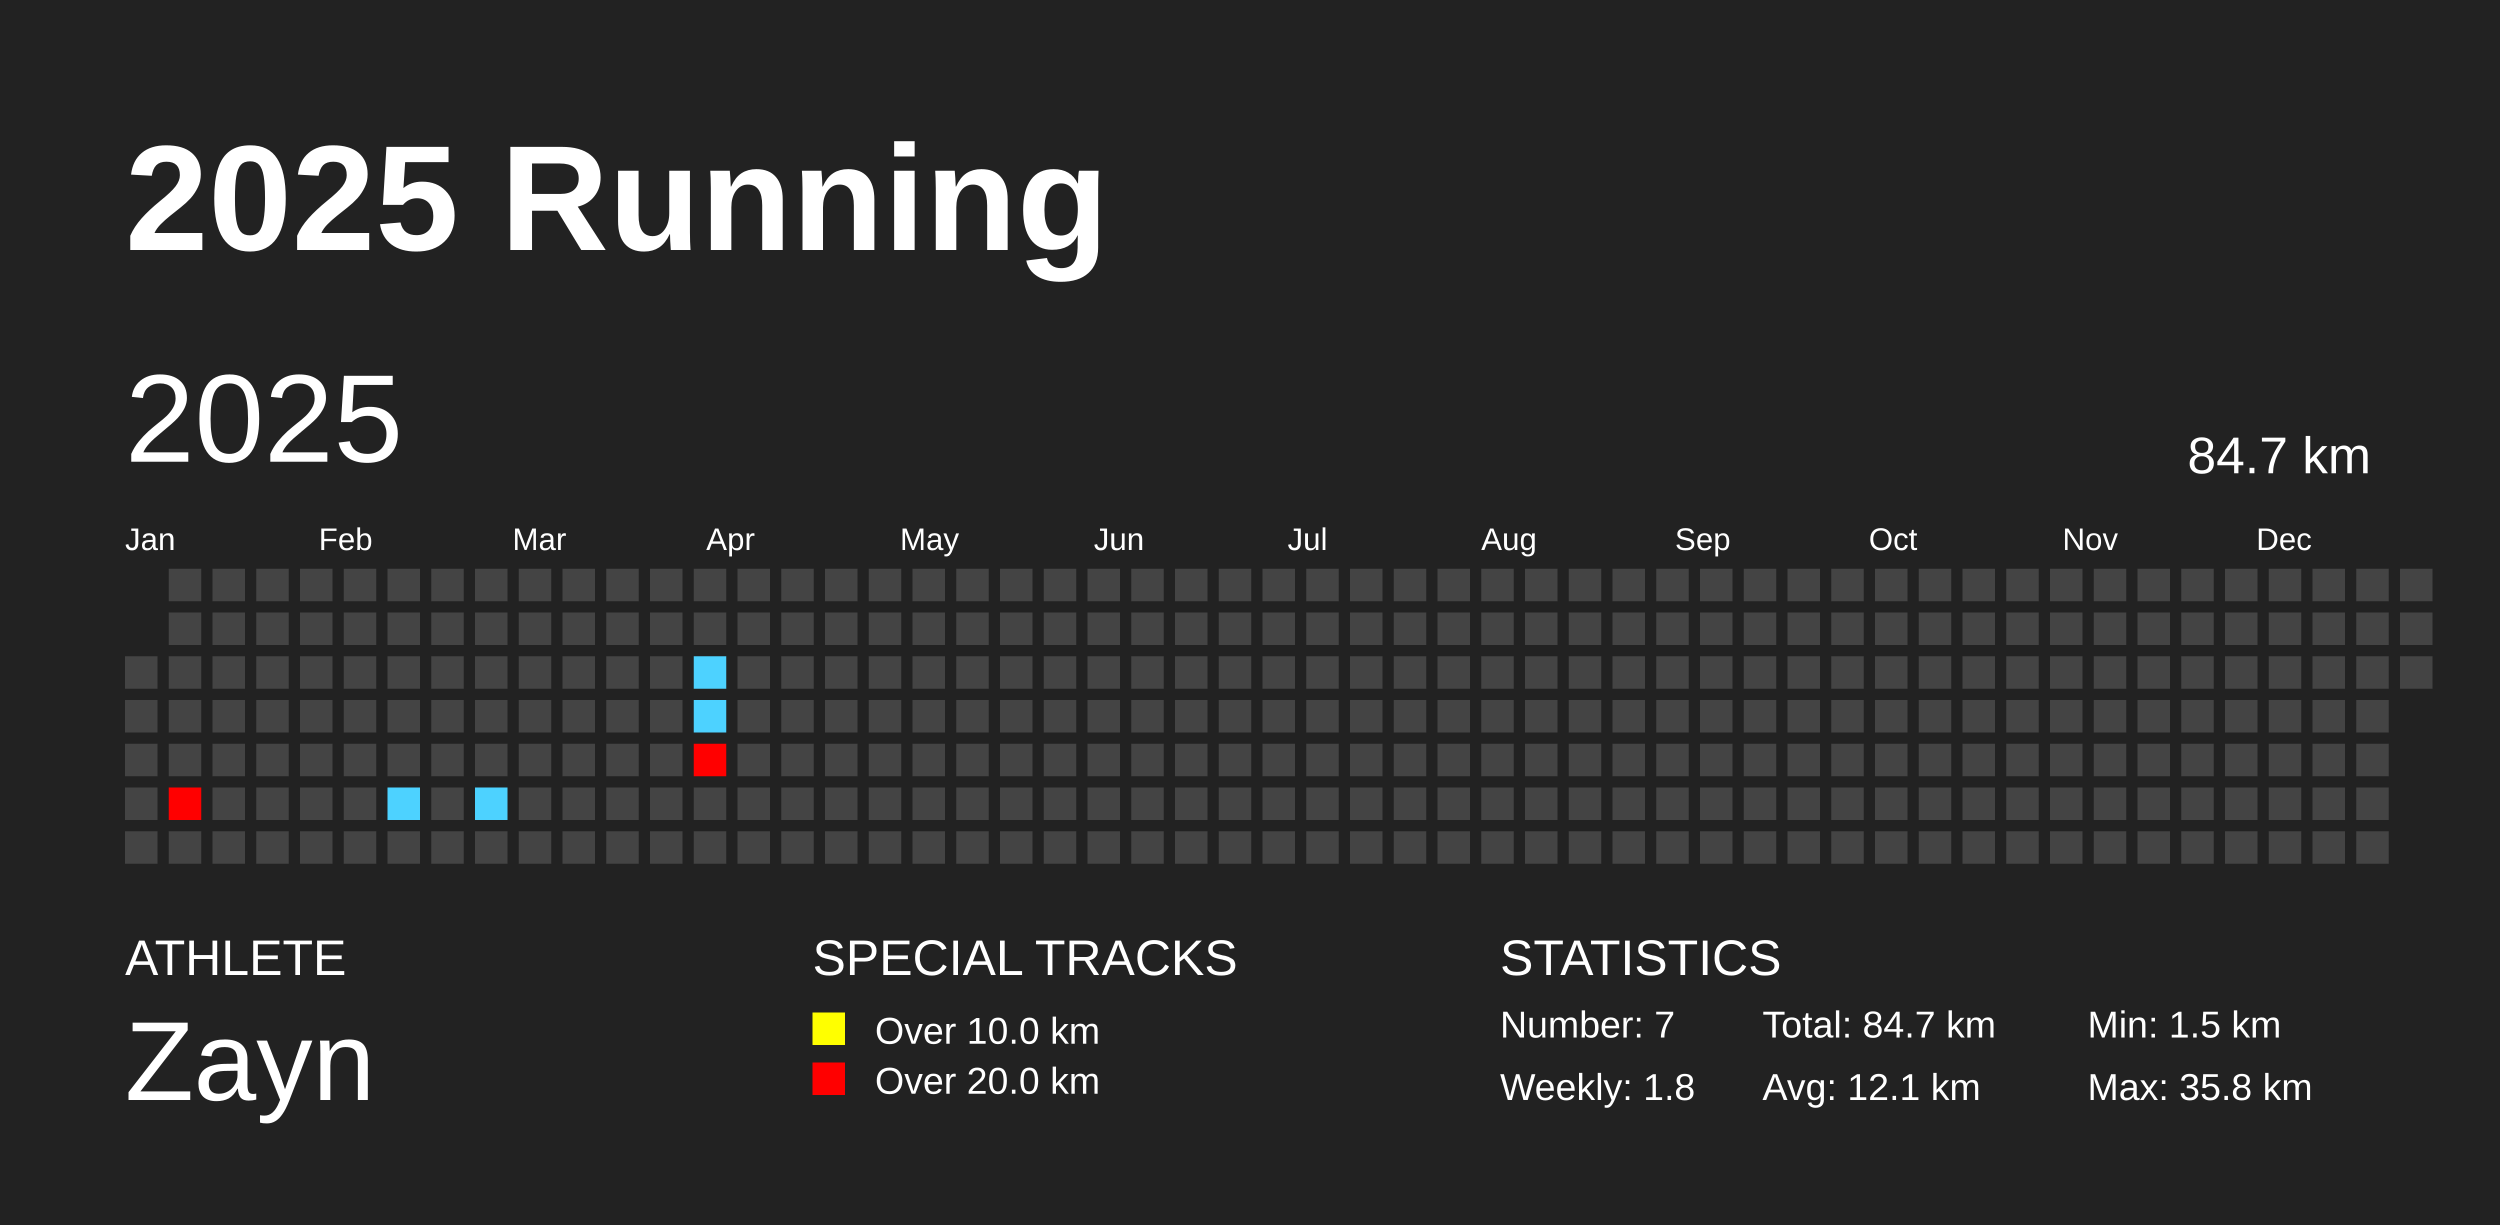
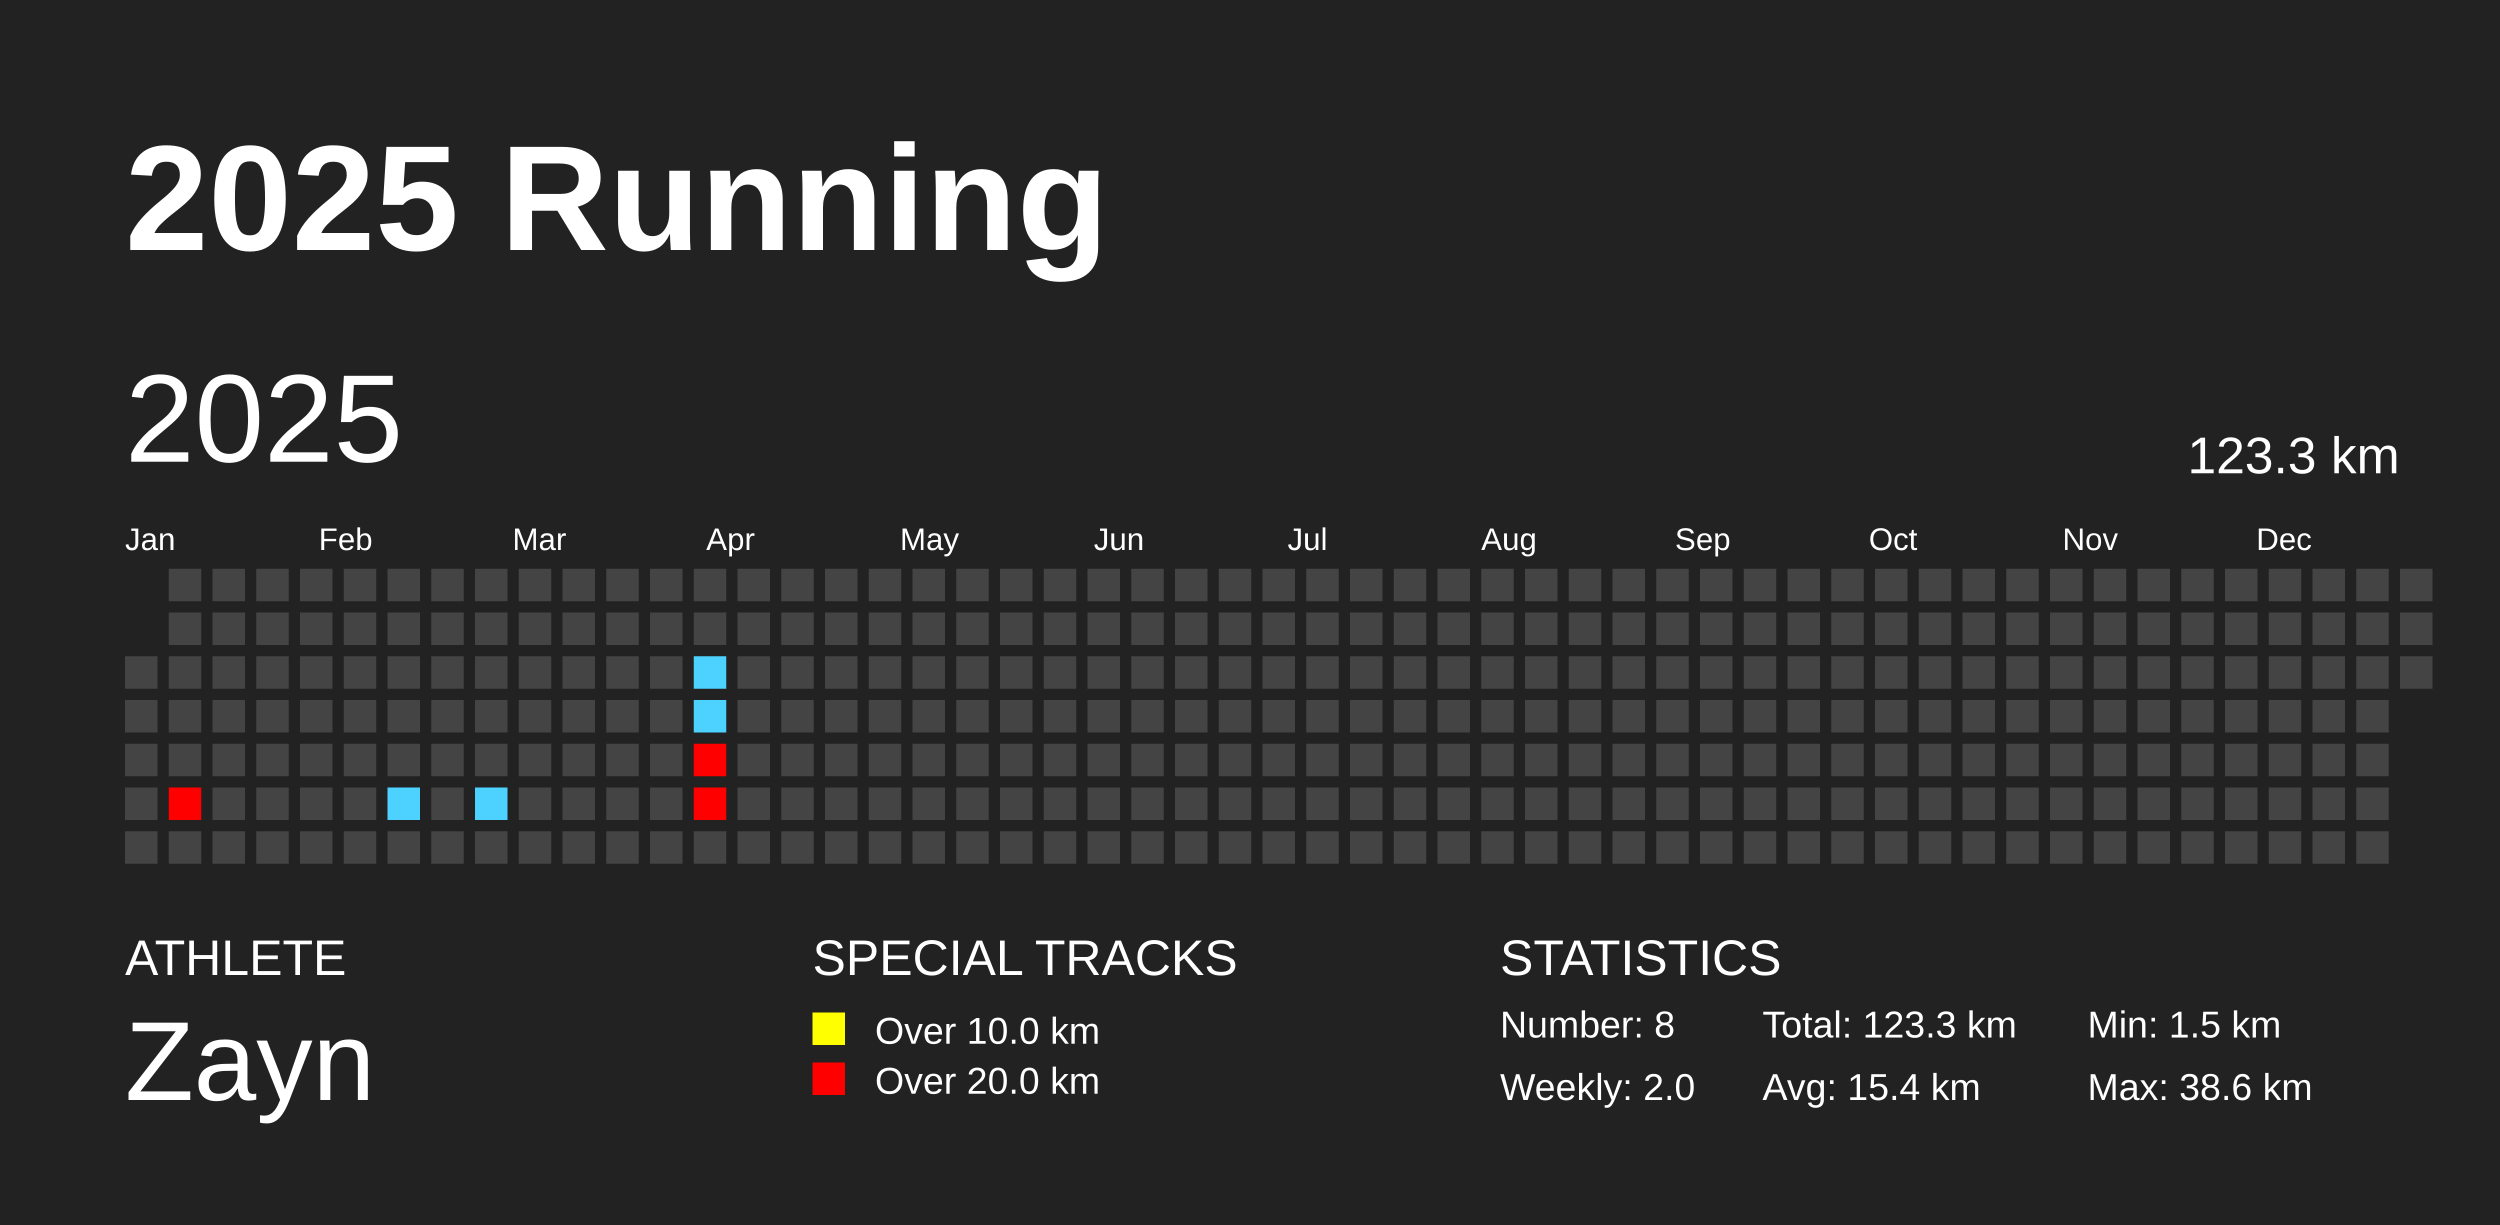
<svg xmlns="http://www.w3.org/2000/svg" baseProfile="full" height="98mm" version="1.1" viewBox="0,0,200,98" width="200mm">
  <defs />
  <rect fill="#222222" height="98" width="200" x="0" y="0" />
  <text fill="#FFFFFF" style="font-size:12px; font-family:Arial; font-weight:bold;" x="10" y="20">2025 Running</text>
  <text fill="#FFFFFF" style="font-size:4px; font-family:Arial" x="10" y="78">ATHLETE</text>
  <text fill="#FFFFFF" style="font-size:9px; font-family:Arial" x="10" y="88">Zayn</text>
  <text fill="#FFFFFF" style="font-size:4px; font-family:Arial" x="65" y="78">SPECIAL TRACKS</text>
  <rect fill="yellow" height="2.6" width="2.6" x="65" y="81" />
  <text fill="#FFFFFF" style="font-size:3px; font-family:Arial" x="70" y="83.5">Over 10.0 km</text>
  <rect fill="red" height="2.6" width="2.6" x="65" y="85" />
  <text fill="#FFFFFF" style="font-size:3px; font-family:Arial" x="70" y="87.5">Over 20.0 km</text>
  <text fill="#FFFFFF" style="font-size:4px; font-family:Arial" x="120" y="78">STATISTICS</text>
-   <text fill="#FFFFFF" style="font-size:3px; font-family:Arial" x="120" y="83">Number: 7</text>
-   <text fill="#FFFFFF" style="font-size:3px; font-family:Arial" x="120" y="88">Weekly: 1.8</text>
-   <text fill="#FFFFFF" style="font-size:3px; font-family:Arial" x="141" y="83">Total: 84.7 km</text>
-   <text fill="#FFFFFF" style="font-size:3px; font-family:Arial" x="141" y="88">Avg: 12.1 km</text>
+   <text fill="#FFFFFF" style="font-size:3px; font-family:Arial" x="120" y="83">Number: 8</text>
+   <text fill="#FFFFFF" style="font-size:3px; font-family:Arial" x="120" y="88">Weekly: 2.0</text>
+   <text fill="#FFFFFF" style="font-size:3px; font-family:Arial" x="141" y="83">Total: 123.3 km</text>
+   <text fill="#FFFFFF" style="font-size:3px; font-family:Arial" x="141" y="88">Avg: 15.4 km</text>
  <text fill="#FFFFFF" style="font-size:3px; font-family:Arial" x="167" y="83">Min: 1.5 km</text>
-   <text fill="#FFFFFF" style="font-size:3px; font-family:Arial" x="167" y="88">Max: 35.8 km</text>
+   <text fill="#FFFFFF" style="font-size:3px; font-family:Arial" x="167" y="88">Max: 38.6 km</text>
  <text dominant-baseline="hanging" fill="#FFFFFF" style="font-size:10.0px; font-family:Arial;" x="10" y="30">2025</text>
-   <text dominant-baseline="hanging" fill="#FFFFFF" style="font-size:4.125px; font-family:Arial;" x="175" y="35">84.7 km</text>
+   <text dominant-baseline="hanging" fill="#FFFFFF" style="font-size:4.125px; font-family:Arial;" x="175" y="35">123.3 km</text>
  <text fill="#FFFFFF" style="font-size:2.5px; font-family:Arial" x="10.0" y="44">Jan</text>
  <text fill="#FFFFFF" style="font-size:2.5px; font-family:Arial" x="25.5" y="44">Feb</text>
  <text fill="#FFFFFF" style="font-size:2.5px; font-family:Arial" x="41.0" y="44">Mar</text>
  <text fill="#FFFFFF" style="font-size:2.5px; font-family:Arial" x="56.5" y="44">Apr</text>
  <text fill="#FFFFFF" style="font-size:2.5px; font-family:Arial" x="72.0" y="44">May</text>
  <text fill="#FFFFFF" style="font-size:2.5px; font-family:Arial" x="87.5" y="44">Jun</text>
  <text fill="#FFFFFF" style="font-size:2.5px; font-family:Arial" x="103.0" y="44">Jul</text>
  <text fill="#FFFFFF" style="font-size:2.5px; font-family:Arial" x="118.5" y="44">Aug</text>
  <text fill="#FFFFFF" style="font-size:2.5px; font-family:Arial" x="134.0" y="44">Sep</text>
  <text fill="#FFFFFF" style="font-size:2.5px; font-family:Arial" x="149.5" y="44">Oct</text>
  <text fill="#FFFFFF" style="font-size:2.5px; font-family:Arial" x="165.0" y="44">Nov</text>
  <text fill="#FFFFFF" style="font-size:2.5px; font-family:Arial" x="180.5" y="44">Dec</text>
  <rect fill="#444444" height="2.6" width="2.6" x="10.0" y="52.5" />
  <rect fill="#444444" height="2.6" width="2.6" x="10.0" y="56.0" />
  <rect fill="#444444" height="2.6" width="2.6" x="10.0" y="59.5" />
  <rect fill="#444444" height="2.6" width="2.6" x="10.0" y="63.0" />
  <rect fill="#444444" height="2.6" width="2.6" x="10.0" y="66.5" />
  <rect fill="#444444" height="2.6" width="2.6" x="13.5" y="45.5" />
  <rect fill="#444444" height="2.6" width="2.6" x="13.5" y="49.0" />
  <rect fill="#444444" height="2.6" width="2.6" x="13.5" y="52.5" />
  <rect fill="#444444" height="2.6" width="2.6" x="13.5" y="56.0" />
  <rect fill="#444444" height="2.6" width="2.6" x="13.5" y="59.5" />
  <rect fill="red" height="2.6" width="2.6" x="13.5" y="63.0" />
  <rect fill="#444444" height="2.6" width="2.6" x="13.5" y="66.5" />
  <rect fill="#444444" height="2.6" width="2.6" x="17.0" y="45.5" />
  <rect fill="#444444" height="2.6" width="2.6" x="17.0" y="49.0" />
  <rect fill="#444444" height="2.6" width="2.6" x="17.0" y="52.5" />
  <rect fill="#444444" height="2.6" width="2.6" x="17.0" y="56.0" />
  <rect fill="#444444" height="2.6" width="2.6" x="17.0" y="59.5" />
  <rect fill="#444444" height="2.6" width="2.6" x="17.0" y="63.0" />
  <rect fill="#444444" height="2.6" width="2.6" x="17.0" y="66.5" />
  <rect fill="#444444" height="2.6" width="2.6" x="20.5" y="45.5" />
  <rect fill="#444444" height="2.6" width="2.6" x="20.5" y="49.0" />
  <rect fill="#444444" height="2.6" width="2.6" x="20.5" y="52.5" />
  <rect fill="#444444" height="2.6" width="2.6" x="20.5" y="56.0" />
  <rect fill="#444444" height="2.6" width="2.6" x="20.5" y="59.5" />
  <rect fill="#444444" height="2.6" width="2.6" x="20.5" y="63.0" />
  <rect fill="#444444" height="2.6" width="2.6" x="20.5" y="66.5" />
  <rect fill="#444444" height="2.6" width="2.6" x="24.0" y="45.5" />
  <rect fill="#444444" height="2.6" width="2.6" x="24.0" y="49.0" />
  <rect fill="#444444" height="2.6" width="2.6" x="24.0" y="52.5" />
  <rect fill="#444444" height="2.6" width="2.6" x="24.0" y="56.0" />
  <rect fill="#444444" height="2.6" width="2.6" x="24.0" y="59.5" />
  <rect fill="#444444" height="2.6" width="2.6" x="24.0" y="63.0" />
  <rect fill="#444444" height="2.6" width="2.6" x="24.0" y="66.5" />
  <rect fill="#444444" height="2.6" width="2.6" x="27.5" y="45.5" />
  <rect fill="#444444" height="2.6" width="2.6" x="27.5" y="49.0" />
  <rect fill="#444444" height="2.6" width="2.6" x="27.5" y="52.5" />
  <rect fill="#444444" height="2.6" width="2.6" x="27.5" y="56.0" />
  <rect fill="#444444" height="2.6" width="2.6" x="27.5" y="59.5" />
  <rect fill="#444444" height="2.6" width="2.6" x="27.5" y="63.0" />
  <rect fill="#444444" height="2.6" width="2.6" x="27.5" y="66.5" />
  <rect fill="#444444" height="2.6" width="2.6" x="31.0" y="45.5" />
  <rect fill="#444444" height="2.6" width="2.6" x="31.0" y="49.0" />
  <rect fill="#444444" height="2.6" width="2.6" x="31.0" y="52.5" />
  <rect fill="#444444" height="2.6" width="2.6" x="31.0" y="56.0" />
  <rect fill="#444444" height="2.6" width="2.6" x="31.0" y="59.5" />
  <rect fill="#4dd2ff" height="2.6" width="2.6" x="31.0" y="63.0" />
  <rect fill="#444444" height="2.6" width="2.6" x="31.0" y="66.5" />
  <rect fill="#444444" height="2.6" width="2.6" x="34.5" y="45.5" />
  <rect fill="#444444" height="2.6" width="2.6" x="34.5" y="49.0" />
  <rect fill="#444444" height="2.6" width="2.6" x="34.5" y="52.5" />
  <rect fill="#444444" height="2.6" width="2.6" x="34.5" y="56.0" />
  <rect fill="#444444" height="2.6" width="2.6" x="34.5" y="59.5" />
  <rect fill="#444444" height="2.6" width="2.6" x="34.5" y="63.0" />
  <rect fill="#444444" height="2.6" width="2.6" x="34.5" y="66.5" />
  <rect fill="#444444" height="2.6" width="2.6" x="38.0" y="45.5" />
  <rect fill="#444444" height="2.6" width="2.6" x="38.0" y="49.0" />
  <rect fill="#444444" height="2.6" width="2.6" x="38.0" y="52.5" />
  <rect fill="#444444" height="2.6" width="2.6" x="38.0" y="56.0" />
  <rect fill="#444444" height="2.6" width="2.6" x="38.0" y="59.5" />
  <rect fill="#4dd2ff" height="2.6" width="2.6" x="38.0" y="63.0" />
  <rect fill="#444444" height="2.6" width="2.6" x="38.0" y="66.5" />
  <rect fill="#444444" height="2.6" width="2.6" x="41.5" y="45.5" />
  <rect fill="#444444" height="2.6" width="2.6" x="41.5" y="49.0" />
  <rect fill="#444444" height="2.6" width="2.6" x="41.5" y="52.5" />
  <rect fill="#444444" height="2.6" width="2.6" x="41.5" y="56.0" />
  <rect fill="#444444" height="2.6" width="2.6" x="41.5" y="59.5" />
  <rect fill="#444444" height="2.6" width="2.6" x="41.5" y="63.0" />
  <rect fill="#444444" height="2.6" width="2.6" x="41.5" y="66.5" />
  <rect fill="#444444" height="2.6" width="2.6" x="45.0" y="45.5" />
  <rect fill="#444444" height="2.6" width="2.6" x="45.0" y="49.0" />
  <rect fill="#444444" height="2.6" width="2.6" x="45.0" y="52.5" />
  <rect fill="#444444" height="2.6" width="2.6" x="45.0" y="56.0" />
  <rect fill="#444444" height="2.6" width="2.6" x="45.0" y="59.5" />
  <rect fill="#444444" height="2.6" width="2.6" x="45.0" y="63.0" />
  <rect fill="#444444" height="2.6" width="2.6" x="45.0" y="66.5" />
  <rect fill="#444444" height="2.6" width="2.6" x="48.5" y="45.5" />
  <rect fill="#444444" height="2.6" width="2.6" x="48.5" y="49.0" />
  <rect fill="#444444" height="2.6" width="2.6" x="48.5" y="52.5" />
  <rect fill="#444444" height="2.6" width="2.6" x="48.5" y="56.0" />
  <rect fill="#444444" height="2.6" width="2.6" x="48.5" y="59.5" />
  <rect fill="#444444" height="2.6" width="2.6" x="48.5" y="63.0" />
  <rect fill="#444444" height="2.6" width="2.6" x="48.5" y="66.5" />
  <rect fill="#444444" height="2.6" width="2.6" x="52.0" y="45.5" />
  <rect fill="#444444" height="2.6" width="2.6" x="52.0" y="49.0" />
  <rect fill="#444444" height="2.6" width="2.6" x="52.0" y="52.5" />
  <rect fill="#444444" height="2.6" width="2.6" x="52.0" y="56.0" />
  <rect fill="#444444" height="2.6" width="2.6" x="52.0" y="59.5" />
  <rect fill="#444444" height="2.6" width="2.6" x="52.0" y="63.0" />
  <rect fill="#444444" height="2.6" width="2.6" x="52.0" y="66.5" />
  <rect fill="#444444" height="2.6" width="2.6" x="55.5" y="45.5" />
  <rect fill="#444444" height="2.6" width="2.6" x="55.5" y="49.0" />
  <rect fill="#4dd2ff" height="2.6" width="2.6" x="55.5" y="52.5" />
  <rect fill="#4dd2ff" height="2.6" width="2.6" x="55.5" y="56.0" />
  <rect fill="red" height="2.6" width="2.6" x="55.5" y="59.5" />
-   <rect fill="#444444" height="2.6" width="2.6" x="55.5" y="63.0" />
+   <rect fill="red" height="2.6" width="2.6" x="55.5" y="63.0" />
  <rect fill="#444444" height="2.6" width="2.6" x="55.5" y="66.5" />
  <rect fill="#444444" height="2.6" width="2.6" x="59.0" y="45.5" />
  <rect fill="#444444" height="2.6" width="2.6" x="59.0" y="49.0" />
  <rect fill="#444444" height="2.6" width="2.6" x="59.0" y="52.5" />
  <rect fill="#444444" height="2.6" width="2.6" x="59.0" y="56.0" />
  <rect fill="#444444" height="2.6" width="2.6" x="59.0" y="59.5" />
  <rect fill="#444444" height="2.6" width="2.6" x="59.0" y="63.0" />
  <rect fill="#444444" height="2.6" width="2.6" x="59.0" y="66.5" />
  <rect fill="#444444" height="2.6" width="2.6" x="62.5" y="45.5" />
  <rect fill="#444444" height="2.6" width="2.6" x="62.5" y="49.0" />
  <rect fill="#444444" height="2.6" width="2.6" x="62.5" y="52.5" />
  <rect fill="#444444" height="2.6" width="2.6" x="62.5" y="56.0" />
  <rect fill="#444444" height="2.6" width="2.6" x="62.5" y="59.5" />
  <rect fill="#444444" height="2.6" width="2.6" x="62.5" y="63.0" />
  <rect fill="#444444" height="2.6" width="2.6" x="62.5" y="66.5" />
  <rect fill="#444444" height="2.6" width="2.6" x="66.0" y="45.5" />
  <rect fill="#444444" height="2.6" width="2.6" x="66.0" y="49.0" />
  <rect fill="#444444" height="2.6" width="2.6" x="66.0" y="52.5" />
  <rect fill="#444444" height="2.6" width="2.6" x="66.0" y="56.0" />
  <rect fill="#444444" height="2.6" width="2.6" x="66.0" y="59.5" />
  <rect fill="#444444" height="2.6" width="2.6" x="66.0" y="63.0" />
  <rect fill="#444444" height="2.6" width="2.6" x="66.0" y="66.5" />
  <rect fill="#444444" height="2.6" width="2.6" x="69.5" y="45.5" />
  <rect fill="#444444" height="2.6" width="2.6" x="69.5" y="49.0" />
  <rect fill="#444444" height="2.6" width="2.6" x="69.5" y="52.5" />
  <rect fill="#444444" height="2.6" width="2.6" x="69.5" y="56.0" />
  <rect fill="#444444" height="2.6" width="2.6" x="69.5" y="59.5" />
  <rect fill="#444444" height="2.6" width="2.6" x="69.5" y="63.0" />
  <rect fill="#444444" height="2.6" width="2.6" x="69.5" y="66.5" />
  <rect fill="#444444" height="2.6" width="2.6" x="73.0" y="45.5" />
  <rect fill="#444444" height="2.6" width="2.6" x="73.0" y="49.0" />
  <rect fill="#444444" height="2.6" width="2.6" x="73.0" y="52.5" />
  <rect fill="#444444" height="2.6" width="2.6" x="73.0" y="56.0" />
  <rect fill="#444444" height="2.6" width="2.6" x="73.0" y="59.5" />
  <rect fill="#444444" height="2.6" width="2.6" x="73.0" y="63.0" />
  <rect fill="#444444" height="2.6" width="2.6" x="73.0" y="66.5" />
  <rect fill="#444444" height="2.6" width="2.6" x="76.5" y="45.5" />
  <rect fill="#444444" height="2.6" width="2.6" x="76.5" y="49.0" />
  <rect fill="#444444" height="2.6" width="2.6" x="76.5" y="52.5" />
  <rect fill="#444444" height="2.6" width="2.6" x="76.5" y="56.0" />
  <rect fill="#444444" height="2.6" width="2.6" x="76.5" y="59.5" />
  <rect fill="#444444" height="2.6" width="2.6" x="76.5" y="63.0" />
  <rect fill="#444444" height="2.6" width="2.6" x="76.5" y="66.5" />
  <rect fill="#444444" height="2.6" width="2.6" x="80.0" y="45.5" />
  <rect fill="#444444" height="2.6" width="2.6" x="80.0" y="49.0" />
  <rect fill="#444444" height="2.6" width="2.6" x="80.0" y="52.5" />
  <rect fill="#444444" height="2.6" width="2.6" x="80.0" y="56.0" />
  <rect fill="#444444" height="2.6" width="2.6" x="80.0" y="59.5" />
  <rect fill="#444444" height="2.6" width="2.6" x="80.0" y="63.0" />
  <rect fill="#444444" height="2.6" width="2.6" x="80.0" y="66.5" />
  <rect fill="#444444" height="2.6" width="2.6" x="83.5" y="45.5" />
  <rect fill="#444444" height="2.6" width="2.6" x="83.5" y="49.0" />
  <rect fill="#444444" height="2.6" width="2.6" x="83.5" y="52.5" />
  <rect fill="#444444" height="2.6" width="2.6" x="83.5" y="56.0" />
  <rect fill="#444444" height="2.6" width="2.6" x="83.5" y="59.5" />
  <rect fill="#444444" height="2.6" width="2.6" x="83.5" y="63.0" />
  <rect fill="#444444" height="2.6" width="2.6" x="83.5" y="66.5" />
  <rect fill="#444444" height="2.6" width="2.6" x="87.0" y="45.5" />
  <rect fill="#444444" height="2.6" width="2.6" x="87.0" y="49.0" />
  <rect fill="#444444" height="2.6" width="2.6" x="87.0" y="52.5" />
  <rect fill="#444444" height="2.6" width="2.6" x="87.0" y="56.0" />
  <rect fill="#444444" height="2.6" width="2.6" x="87.0" y="59.5" />
  <rect fill="#444444" height="2.6" width="2.6" x="87.0" y="63.0" />
  <rect fill="#444444" height="2.6" width="2.6" x="87.0" y="66.5" />
  <rect fill="#444444" height="2.6" width="2.6" x="90.5" y="45.5" />
  <rect fill="#444444" height="2.6" width="2.6" x="90.5" y="49.0" />
  <rect fill="#444444" height="2.6" width="2.6" x="90.5" y="52.5" />
  <rect fill="#444444" height="2.6" width="2.6" x="90.5" y="56.0" />
  <rect fill="#444444" height="2.6" width="2.6" x="90.5" y="59.5" />
  <rect fill="#444444" height="2.6" width="2.6" x="90.5" y="63.0" />
  <rect fill="#444444" height="2.6" width="2.6" x="90.5" y="66.5" />
  <rect fill="#444444" height="2.6" width="2.6" x="94.0" y="45.5" />
  <rect fill="#444444" height="2.6" width="2.6" x="94.0" y="49.0" />
  <rect fill="#444444" height="2.6" width="2.6" x="94.0" y="52.5" />
  <rect fill="#444444" height="2.6" width="2.6" x="94.0" y="56.0" />
  <rect fill="#444444" height="2.6" width="2.6" x="94.0" y="59.5" />
  <rect fill="#444444" height="2.6" width="2.6" x="94.0" y="63.0" />
  <rect fill="#444444" height="2.6" width="2.6" x="94.0" y="66.5" />
  <rect fill="#444444" height="2.6" width="2.6" x="97.5" y="45.5" />
  <rect fill="#444444" height="2.6" width="2.6" x="97.5" y="49.0" />
  <rect fill="#444444" height="2.6" width="2.6" x="97.5" y="52.5" />
  <rect fill="#444444" height="2.6" width="2.6" x="97.5" y="56.0" />
  <rect fill="#444444" height="2.6" width="2.6" x="97.5" y="59.5" />
  <rect fill="#444444" height="2.6" width="2.6" x="97.5" y="63.0" />
  <rect fill="#444444" height="2.6" width="2.6" x="97.5" y="66.5" />
  <rect fill="#444444" height="2.6" width="2.6" x="101.0" y="45.5" />
  <rect fill="#444444" height="2.6" width="2.6" x="101.0" y="49.0" />
  <rect fill="#444444" height="2.6" width="2.6" x="101.0" y="52.5" />
  <rect fill="#444444" height="2.6" width="2.6" x="101.0" y="56.0" />
  <rect fill="#444444" height="2.6" width="2.6" x="101.0" y="59.5" />
  <rect fill="#444444" height="2.6" width="2.6" x="101.0" y="63.0" />
  <rect fill="#444444" height="2.6" width="2.6" x="101.0" y="66.5" />
  <rect fill="#444444" height="2.6" width="2.6" x="104.5" y="45.5" />
  <rect fill="#444444" height="2.6" width="2.6" x="104.5" y="49.0" />
  <rect fill="#444444" height="2.6" width="2.6" x="104.5" y="52.5" />
  <rect fill="#444444" height="2.6" width="2.6" x="104.5" y="56.0" />
  <rect fill="#444444" height="2.6" width="2.6" x="104.5" y="59.5" />
  <rect fill="#444444" height="2.6" width="2.6" x="104.5" y="63.0" />
  <rect fill="#444444" height="2.6" width="2.6" x="104.5" y="66.5" />
  <rect fill="#444444" height="2.6" width="2.6" x="108.0" y="45.5" />
  <rect fill="#444444" height="2.6" width="2.6" x="108.0" y="49.0" />
  <rect fill="#444444" height="2.6" width="2.6" x="108.0" y="52.5" />
  <rect fill="#444444" height="2.6" width="2.6" x="108.0" y="56.0" />
  <rect fill="#444444" height="2.6" width="2.6" x="108.0" y="59.5" />
  <rect fill="#444444" height="2.6" width="2.6" x="108.0" y="63.0" />
  <rect fill="#444444" height="2.6" width="2.6" x="108.0" y="66.5" />
  <rect fill="#444444" height="2.6" width="2.6" x="111.5" y="45.5" />
  <rect fill="#444444" height="2.6" width="2.6" x="111.5" y="49.0" />
  <rect fill="#444444" height="2.6" width="2.6" x="111.5" y="52.5" />
  <rect fill="#444444" height="2.6" width="2.6" x="111.5" y="56.0" />
  <rect fill="#444444" height="2.6" width="2.6" x="111.5" y="59.5" />
  <rect fill="#444444" height="2.6" width="2.6" x="111.5" y="63.0" />
  <rect fill="#444444" height="2.6" width="2.6" x="111.5" y="66.5" />
  <rect fill="#444444" height="2.6" width="2.6" x="115.0" y="45.5" />
  <rect fill="#444444" height="2.6" width="2.6" x="115.0" y="49.0" />
  <rect fill="#444444" height="2.6" width="2.6" x="115.0" y="52.5" />
  <rect fill="#444444" height="2.6" width="2.6" x="115.0" y="56.0" />
  <rect fill="#444444" height="2.6" width="2.6" x="115.0" y="59.5" />
  <rect fill="#444444" height="2.6" width="2.6" x="115.0" y="63.0" />
  <rect fill="#444444" height="2.6" width="2.6" x="115.0" y="66.5" />
  <rect fill="#444444" height="2.6" width="2.6" x="118.5" y="45.5" />
  <rect fill="#444444" height="2.6" width="2.6" x="118.5" y="49.0" />
  <rect fill="#444444" height="2.6" width="2.6" x="118.5" y="52.5" />
  <rect fill="#444444" height="2.6" width="2.6" x="118.5" y="56.0" />
  <rect fill="#444444" height="2.6" width="2.6" x="118.5" y="59.5" />
  <rect fill="#444444" height="2.6" width="2.6" x="118.5" y="63.0" />
  <rect fill="#444444" height="2.6" width="2.6" x="118.5" y="66.5" />
  <rect fill="#444444" height="2.6" width="2.6" x="122.0" y="45.5" />
  <rect fill="#444444" height="2.6" width="2.6" x="122.0" y="49.0" />
  <rect fill="#444444" height="2.6" width="2.6" x="122.0" y="52.5" />
  <rect fill="#444444" height="2.6" width="2.6" x="122.0" y="56.0" />
  <rect fill="#444444" height="2.6" width="2.6" x="122.0" y="59.5" />
  <rect fill="#444444" height="2.6" width="2.6" x="122.0" y="63.0" />
  <rect fill="#444444" height="2.6" width="2.6" x="122.0" y="66.5" />
  <rect fill="#444444" height="2.6" width="2.6" x="125.5" y="45.5" />
  <rect fill="#444444" height="2.6" width="2.6" x="125.5" y="49.0" />
  <rect fill="#444444" height="2.6" width="2.6" x="125.5" y="52.5" />
  <rect fill="#444444" height="2.6" width="2.6" x="125.5" y="56.0" />
  <rect fill="#444444" height="2.6" width="2.6" x="125.5" y="59.5" />
  <rect fill="#444444" height="2.6" width="2.6" x="125.5" y="63.0" />
  <rect fill="#444444" height="2.6" width="2.6" x="125.5" y="66.5" />
  <rect fill="#444444" height="2.6" width="2.6" x="129.0" y="45.5" />
  <rect fill="#444444" height="2.6" width="2.6" x="129.0" y="49.0" />
  <rect fill="#444444" height="2.6" width="2.6" x="129.0" y="52.5" />
  <rect fill="#444444" height="2.6" width="2.6" x="129.0" y="56.0" />
  <rect fill="#444444" height="2.6" width="2.6" x="129.0" y="59.5" />
  <rect fill="#444444" height="2.6" width="2.6" x="129.0" y="63.0" />
  <rect fill="#444444" height="2.6" width="2.6" x="129.0" y="66.5" />
  <rect fill="#444444" height="2.6" width="2.6" x="132.5" y="45.5" />
  <rect fill="#444444" height="2.6" width="2.6" x="132.5" y="49.0" />
  <rect fill="#444444" height="2.6" width="2.6" x="132.5" y="52.5" />
  <rect fill="#444444" height="2.6" width="2.6" x="132.5" y="56.0" />
  <rect fill="#444444" height="2.6" width="2.6" x="132.5" y="59.5" />
  <rect fill="#444444" height="2.6" width="2.6" x="132.5" y="63.0" />
  <rect fill="#444444" height="2.6" width="2.6" x="132.5" y="66.5" />
  <rect fill="#444444" height="2.6" width="2.6" x="136.0" y="45.5" />
  <rect fill="#444444" height="2.6" width="2.6" x="136.0" y="49.0" />
  <rect fill="#444444" height="2.6" width="2.6" x="136.0" y="52.5" />
  <rect fill="#444444" height="2.6" width="2.6" x="136.0" y="56.0" />
  <rect fill="#444444" height="2.6" width="2.6" x="136.0" y="59.5" />
  <rect fill="#444444" height="2.6" width="2.6" x="136.0" y="63.0" />
  <rect fill="#444444" height="2.6" width="2.6" x="136.0" y="66.5" />
  <rect fill="#444444" height="2.6" width="2.6" x="139.5" y="45.5" />
  <rect fill="#444444" height="2.6" width="2.6" x="139.5" y="49.0" />
  <rect fill="#444444" height="2.6" width="2.6" x="139.5" y="52.5" />
  <rect fill="#444444" height="2.6" width="2.6" x="139.5" y="56.0" />
  <rect fill="#444444" height="2.6" width="2.6" x="139.5" y="59.5" />
  <rect fill="#444444" height="2.6" width="2.6" x="139.5" y="63.0" />
  <rect fill="#444444" height="2.6" width="2.6" x="139.5" y="66.5" />
  <rect fill="#444444" height="2.6" width="2.6" x="143.0" y="45.5" />
  <rect fill="#444444" height="2.6" width="2.6" x="143.0" y="49.0" />
  <rect fill="#444444" height="2.6" width="2.6" x="143.0" y="52.5" />
  <rect fill="#444444" height="2.6" width="2.6" x="143.0" y="56.0" />
  <rect fill="#444444" height="2.6" width="2.6" x="143.0" y="59.5" />
  <rect fill="#444444" height="2.6" width="2.6" x="143.0" y="63.0" />
  <rect fill="#444444" height="2.6" width="2.6" x="143.0" y="66.5" />
  <rect fill="#444444" height="2.6" width="2.6" x="146.5" y="45.5" />
  <rect fill="#444444" height="2.6" width="2.6" x="146.5" y="49.0" />
  <rect fill="#444444" height="2.6" width="2.6" x="146.5" y="52.5" />
  <rect fill="#444444" height="2.6" width="2.6" x="146.5" y="56.0" />
  <rect fill="#444444" height="2.6" width="2.6" x="146.5" y="59.5" />
  <rect fill="#444444" height="2.6" width="2.6" x="146.5" y="63.0" />
  <rect fill="#444444" height="2.6" width="2.6" x="146.5" y="66.5" />
  <rect fill="#444444" height="2.6" width="2.6" x="150.0" y="45.5" />
  <rect fill="#444444" height="2.6" width="2.6" x="150.0" y="49.0" />
  <rect fill="#444444" height="2.6" width="2.6" x="150.0" y="52.5" />
  <rect fill="#444444" height="2.6" width="2.6" x="150.0" y="56.0" />
  <rect fill="#444444" height="2.6" width="2.6" x="150.0" y="59.5" />
  <rect fill="#444444" height="2.6" width="2.6" x="150.0" y="63.0" />
  <rect fill="#444444" height="2.6" width="2.6" x="150.0" y="66.5" />
  <rect fill="#444444" height="2.6" width="2.6" x="153.5" y="45.5" />
  <rect fill="#444444" height="2.6" width="2.6" x="153.5" y="49.0" />
  <rect fill="#444444" height="2.6" width="2.6" x="153.5" y="52.5" />
  <rect fill="#444444" height="2.6" width="2.6" x="153.5" y="56.0" />
  <rect fill="#444444" height="2.6" width="2.6" x="153.5" y="59.5" />
  <rect fill="#444444" height="2.6" width="2.6" x="153.5" y="63.0" />
  <rect fill="#444444" height="2.6" width="2.6" x="153.5" y="66.5" />
  <rect fill="#444444" height="2.6" width="2.6" x="157.0" y="45.5" />
  <rect fill="#444444" height="2.6" width="2.6" x="157.0" y="49.0" />
  <rect fill="#444444" height="2.6" width="2.6" x="157.0" y="52.5" />
  <rect fill="#444444" height="2.6" width="2.6" x="157.0" y="56.0" />
  <rect fill="#444444" height="2.6" width="2.6" x="157.0" y="59.5" />
  <rect fill="#444444" height="2.6" width="2.6" x="157.0" y="63.0" />
  <rect fill="#444444" height="2.6" width="2.6" x="157.0" y="66.5" />
  <rect fill="#444444" height="2.6" width="2.6" x="160.5" y="45.5" />
  <rect fill="#444444" height="2.6" width="2.6" x="160.5" y="49.0" />
  <rect fill="#444444" height="2.6" width="2.6" x="160.5" y="52.5" />
  <rect fill="#444444" height="2.6" width="2.6" x="160.5" y="56.0" />
  <rect fill="#444444" height="2.6" width="2.6" x="160.5" y="59.5" />
  <rect fill="#444444" height="2.6" width="2.6" x="160.5" y="63.0" />
  <rect fill="#444444" height="2.6" width="2.6" x="160.5" y="66.5" />
  <rect fill="#444444" height="2.6" width="2.6" x="164.0" y="45.5" />
  <rect fill="#444444" height="2.6" width="2.6" x="164.0" y="49.0" />
  <rect fill="#444444" height="2.6" width="2.6" x="164.0" y="52.5" />
  <rect fill="#444444" height="2.6" width="2.6" x="164.0" y="56.0" />
  <rect fill="#444444" height="2.6" width="2.6" x="164.0" y="59.5" />
  <rect fill="#444444" height="2.6" width="2.6" x="164.0" y="63.0" />
  <rect fill="#444444" height="2.6" width="2.6" x="164.0" y="66.5" />
  <rect fill="#444444" height="2.6" width="2.6" x="167.5" y="45.5" />
  <rect fill="#444444" height="2.6" width="2.6" x="167.5" y="49.0" />
  <rect fill="#444444" height="2.6" width="2.6" x="167.5" y="52.5" />
  <rect fill="#444444" height="2.6" width="2.6" x="167.5" y="56.0" />
  <rect fill="#444444" height="2.6" width="2.6" x="167.5" y="59.5" />
  <rect fill="#444444" height="2.6" width="2.6" x="167.5" y="63.0" />
  <rect fill="#444444" height="2.6" width="2.6" x="167.5" y="66.5" />
  <rect fill="#444444" height="2.6" width="2.6" x="171.0" y="45.5" />
  <rect fill="#444444" height="2.6" width="2.6" x="171.0" y="49.0" />
  <rect fill="#444444" height="2.6" width="2.6" x="171.0" y="52.5" />
  <rect fill="#444444" height="2.6" width="2.6" x="171.0" y="56.0" />
  <rect fill="#444444" height="2.6" width="2.6" x="171.0" y="59.5" />
  <rect fill="#444444" height="2.6" width="2.6" x="171.0" y="63.0" />
  <rect fill="#444444" height="2.6" width="2.6" x="171.0" y="66.5" />
  <rect fill="#444444" height="2.6" width="2.6" x="174.5" y="45.5" />
  <rect fill="#444444" height="2.6" width="2.6" x="174.5" y="49.0" />
  <rect fill="#444444" height="2.6" width="2.6" x="174.5" y="52.5" />
  <rect fill="#444444" height="2.6" width="2.6" x="174.5" y="56.0" />
  <rect fill="#444444" height="2.6" width="2.6" x="174.5" y="59.5" />
  <rect fill="#444444" height="2.6" width="2.6" x="174.5" y="63.0" />
  <rect fill="#444444" height="2.6" width="2.6" x="174.5" y="66.5" />
  <rect fill="#444444" height="2.6" width="2.6" x="178.0" y="45.5" />
  <rect fill="#444444" height="2.6" width="2.6" x="178.0" y="49.0" />
  <rect fill="#444444" height="2.6" width="2.6" x="178.0" y="52.5" />
  <rect fill="#444444" height="2.6" width="2.6" x="178.0" y="56.0" />
  <rect fill="#444444" height="2.6" width="2.6" x="178.0" y="59.5" />
  <rect fill="#444444" height="2.6" width="2.6" x="178.0" y="63.0" />
  <rect fill="#444444" height="2.6" width="2.6" x="178.0" y="66.5" />
  <rect fill="#444444" height="2.6" width="2.6" x="181.5" y="45.5" />
  <rect fill="#444444" height="2.6" width="2.6" x="181.5" y="49.0" />
  <rect fill="#444444" height="2.6" width="2.6" x="181.5" y="52.5" />
  <rect fill="#444444" height="2.6" width="2.6" x="181.5" y="56.0" />
  <rect fill="#444444" height="2.6" width="2.6" x="181.5" y="59.5" />
  <rect fill="#444444" height="2.6" width="2.6" x="181.5" y="63.0" />
  <rect fill="#444444" height="2.6" width="2.6" x="181.5" y="66.5" />
  <rect fill="#444444" height="2.6" width="2.6" x="185.0" y="45.5" />
  <rect fill="#444444" height="2.6" width="2.6" x="185.0" y="49.0" />
  <rect fill="#444444" height="2.6" width="2.6" x="185.0" y="52.5" />
  <rect fill="#444444" height="2.6" width="2.6" x="185.0" y="56.0" />
  <rect fill="#444444" height="2.6" width="2.6" x="185.0" y="59.5" />
  <rect fill="#444444" height="2.6" width="2.6" x="185.0" y="63.0" />
  <rect fill="#444444" height="2.6" width="2.6" x="185.0" y="66.5" />
  <rect fill="#444444" height="2.6" width="2.6" x="188.5" y="45.5" />
  <rect fill="#444444" height="2.6" width="2.6" x="188.5" y="49.0" />
  <rect fill="#444444" height="2.6" width="2.6" x="188.5" y="52.5" />
  <rect fill="#444444" height="2.6" width="2.6" x="188.5" y="56.0" />
  <rect fill="#444444" height="2.6" width="2.6" x="188.5" y="59.5" />
  <rect fill="#444444" height="2.6" width="2.6" x="188.5" y="63.0" />
  <rect fill="#444444" height="2.6" width="2.6" x="188.5" y="66.5" />
  <rect fill="#444444" height="2.6" width="2.6" x="192.0" y="45.5" />
  <rect fill="#444444" height="2.6" width="2.6" x="192.0" y="49.0" />
  <rect fill="#444444" height="2.6" width="2.6" x="192.0" y="52.5" />
</svg>
